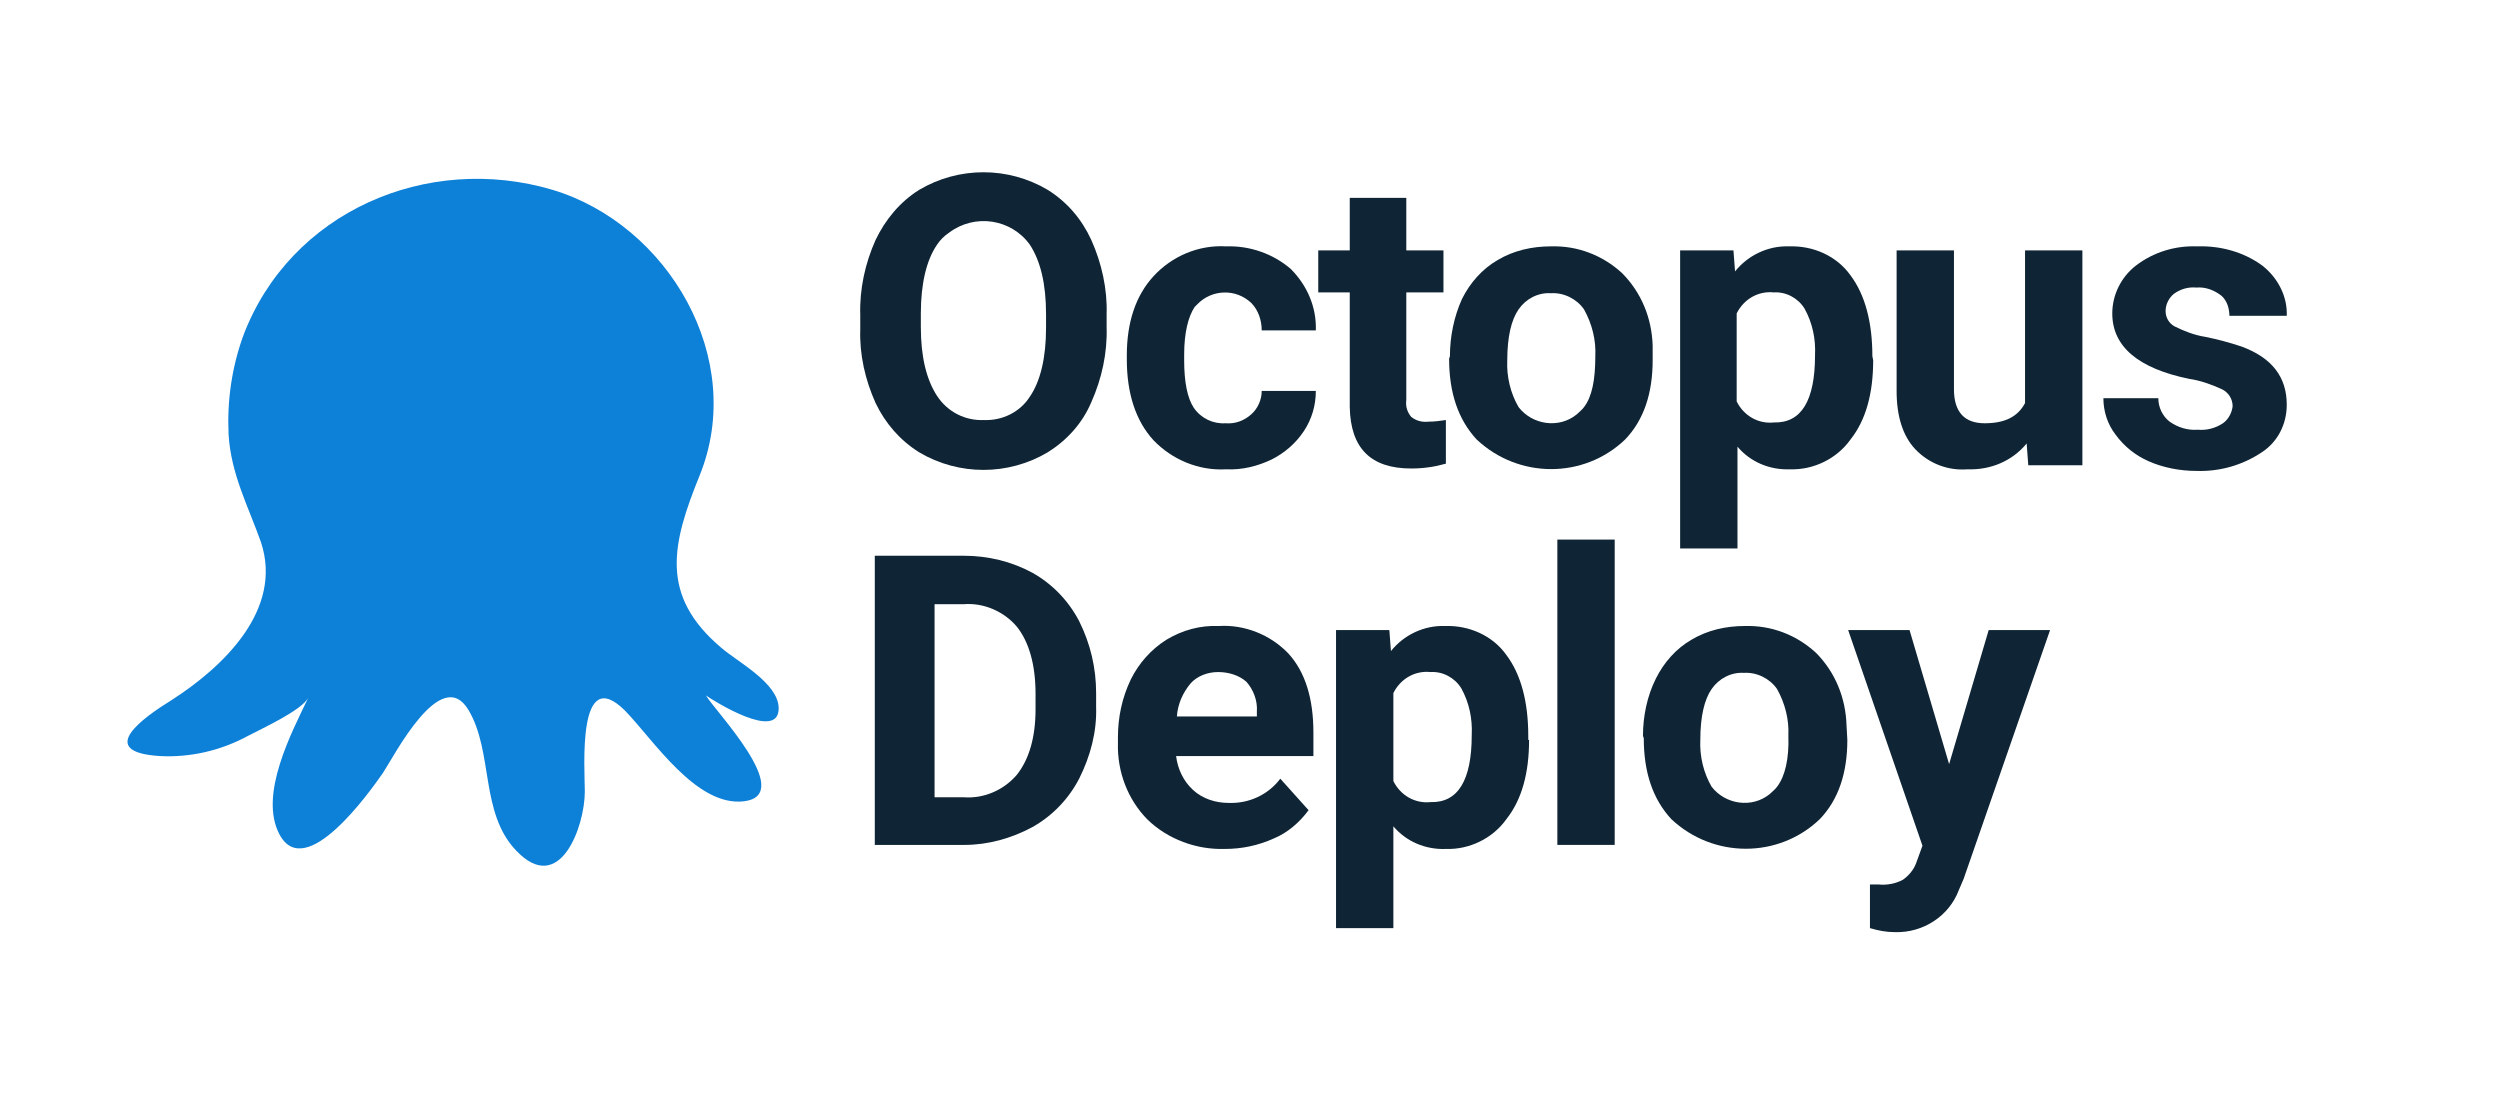
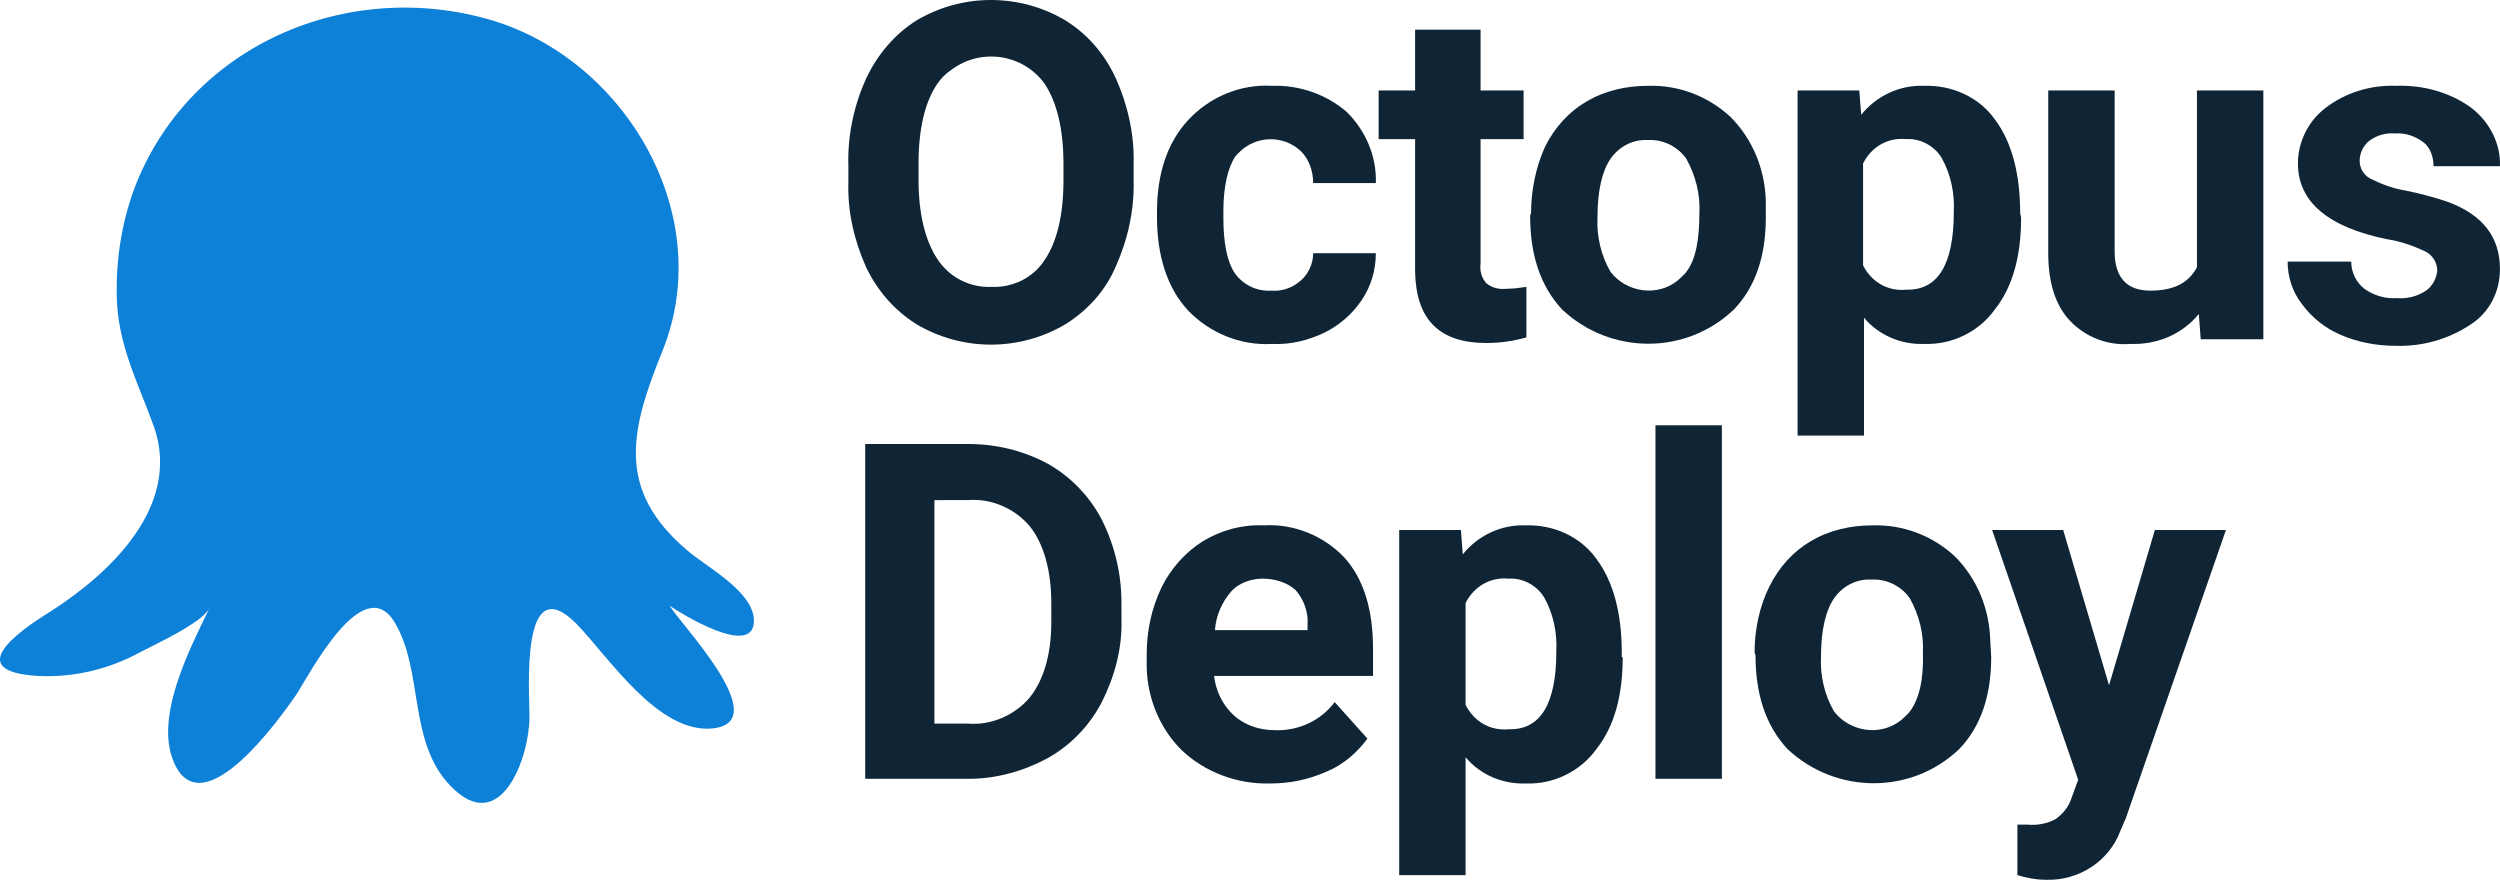
- <svg xmlns="http://www.w3.org/2000/svg" version="1.1" id="Logos" x="0px" y="0px" viewBox="0 0 309.5 135.8" style="enable-background:new 0 0 309.5 135.8;" xml:space="preserve">
-   <style type="text/css">
- 	.st0{fill:#0F2535;}
- 	.st1{fill:#0D80D8;}
- </style>
-   <path class="st0" d="M137,40.5c0.1,3.2-0.6,6.4-1.9,9.3c-1.1,2.6-3,4.7-5.4,6.2c-4.9,2.9-11,2.9-15.9,0c-2.4-1.5-4.2-3.6-5.4-6.1  c-1.3-2.9-2-6-1.9-9.1V39c-0.1-3.2,0.6-6.4,1.9-9.3c1.2-2.5,3-4.7,5.4-6.2c4.9-2.9,11-2.9,15.9,0c2.4,1.5,4.2,3.6,5.4,6.2  c1.3,2.9,2,6.1,1.9,9.2V40.5z M129.5,38.9c0-3.8-0.7-6.6-2-8.6c-2.3-3.2-6.8-3.9-10-1.5c-0.6,0.4-1.1,0.9-1.5,1.5  c-1.3,1.9-2,4.8-2,8.5v1.7c0,3.7,0.7,6.5,2,8.5c1.3,2,3.5,3.1,5.8,3c2.3,0.1,4.5-1,5.7-2.9c1.3-1.9,2-4.8,2-8.5L129.5,38.9z" />
-   <path class="st0" d="M151.7,52.4c1.2,0.1,2.3-0.3,3.2-1.1c0.8-0.7,1.3-1.8,1.3-2.9h6.7c0,1.8-0.5,3.5-1.5,5c-1,1.5-2.4,2.7-4,3.5  c-1.7,0.8-3.6,1.3-5.6,1.2c-3.4,0.2-6.7-1.2-9-3.6c-2.2-2.4-3.3-5.8-3.3-10V44c0-4.1,1.1-7.4,3.3-9.8c2.3-2.5,5.6-3.9,9-3.7  c2.9-0.1,5.8,0.9,8,2.8c2,2,3.2,4.7,3.1,7.6h-6.7c0-1.2-0.4-2.5-1.3-3.4c-1.9-1.8-4.9-1.7-6.7,0.2c-0.1,0.1-0.2,0.2-0.3,0.3  c-0.8,1.2-1.3,3.2-1.3,5.9v0.7c0,2.7,0.4,4.7,1.2,5.9C148.7,51.8,150.2,52.5,151.7,52.4z" />
-   <path class="st0" d="M174.1,24.5V31h4.6v5.2h-4.6v13.3c-0.1,0.8,0.1,1.5,0.6,2.1c0.6,0.5,1.4,0.7,2.2,0.6c0.7,0,1.4-0.1,2.1-0.2v5.4  c-1.4,0.4-2.8,0.6-4.3,0.6c-5,0-7.5-2.5-7.6-7.6V36.2h-3.9V31h3.9v-6.5H174.1z" />
-   <path class="st0" d="M179.5,44.1c0-2.4,0.5-4.9,1.5-7.1c1-2,2.5-3.7,4.4-4.8c2-1.2,4.3-1.7,6.6-1.7c3.3-0.1,6.4,1.1,8.8,3.3  c2.4,2.4,3.7,5.6,3.8,9v1.8c0,4.1-1.1,7.4-3.4,9.8c-5.1,4.9-13.2,4.9-18.4,0c-2.3-2.5-3.4-5.8-3.4-10L179.5,44.1z M186.6,44.6  c-0.1,2,0.4,4.1,1.4,5.8c1.7,2.2,5,2.7,7.2,0.9c0.3-0.3,0.7-0.6,0.9-0.9c1-1.3,1.4-3.4,1.4-6.3c0.1-2-0.4-4-1.4-5.8  c-0.9-1.3-2.5-2.1-4.1-2c-1.6-0.1-3.1,0.7-4,2C187.1,39.6,186.6,41.7,186.6,44.6z" />
-   <path class="st0" d="M231.9,44.6c0,4.1-0.9,7.4-2.8,9.8c-1.7,2.4-4.6,3.8-7.5,3.7c-2.5,0.1-4.9-0.9-6.5-2.8v12.6h-7.1V31h6.6  l0.2,2.6c1.6-2,4.1-3.2,6.7-3.1c3-0.1,5.9,1.2,7.6,3.6c1.8,2.4,2.7,5.8,2.7,10L231.9,44.6z M224.7,44c0.1-2-0.3-4-1.3-5.8  c-0.8-1.3-2.3-2.1-3.8-2c-1.9-0.2-3.7,0.8-4.6,2.6v10.9c0.9,1.8,2.7,2.8,4.6,2.6C223,52.4,224.7,49.6,224.7,44z" />
-   <path class="st0" d="M250.9,54.9c-1.8,2.2-4.5,3.3-7.3,3.2c-2.4,0.2-4.8-0.7-6.5-2.5c-1.5-1.6-2.3-4-2.3-7.2V31h7.1v17.2  c0,2.8,1.3,4.2,3.8,4.2s4.1-0.8,5-2.5V31h7.1v26.6h-6.7L250.9,54.9z" />
-   <path class="st0" d="M276.4,50.3c0-0.9-0.5-1.7-1.3-2.1c-1.3-0.6-2.7-1.1-4.1-1.3c-6.3-1.3-9.5-4-9.5-8.1c0-2.3,1.1-4.5,2.9-5.9  c2.2-1.7,4.9-2.5,7.6-2.4c2.9-0.1,5.8,0.7,8.1,2.4c1.9,1.5,3.1,3.8,3,6.2H276c0-0.9-0.3-1.9-1-2.5c-0.9-0.7-2-1.1-3.1-1  c-1-0.1-2,0.2-2.8,0.8c-0.6,0.5-1,1.3-1,2.1c0,0.8,0.4,1.5,1.1,1.9c1.2,0.6,2.5,1.1,3.8,1.3c1.5,0.3,3,0.7,4.5,1.2  c3.8,1.4,5.6,3.8,5.6,7.2c0,2.4-1.1,4.6-3.1,5.9c-2.4,1.6-5.2,2.4-8.1,2.3c-2,0-4.1-0.4-5.9-1.2c-1.6-0.7-3-1.8-4.1-3.3  c-1-1.3-1.5-2.9-1.5-4.5h6.8c0,1.1,0.5,2.2,1.4,2.9c1,0.7,2.2,1.1,3.5,1c1.1,0.1,2.2-0.2,3.1-0.8C275.9,51.9,276.3,51.1,276.4,50.3z  " />
-   <path class="st0" d="M108.3,104.6V68.8h11c3,0,5.9,0.7,8.5,2.1c2.5,1.4,4.5,3.5,5.8,6c1.4,2.8,2.1,5.8,2.1,8.9v1.7  c0.1,3.1-0.7,6.1-2.1,8.9c-1.3,2.5-3.3,4.6-5.8,6c-2.6,1.4-5.5,2.2-8.4,2.2L108.3,104.6z M115.7,74.8v23.9h3.6  c2.5,0.2,5-0.9,6.6-2.8c1.5-1.9,2.3-4.6,2.3-8.1v-1.9c0-3.6-0.8-6.4-2.3-8.3c-1.6-1.9-4.1-3-6.6-2.8L115.7,74.8z" />
-   <path class="st0" d="M151.6,105.1c-3.5,0.1-7-1.2-9.5-3.6c-2.5-2.5-3.8-6-3.7-9.5v-0.7c0-2.5,0.5-4.9,1.6-7.2c1-2,2.5-3.7,4.4-4.9  c2-1.2,4.2-1.8,6.5-1.7c3.2-0.2,6.4,1.1,8.6,3.4c2.1,2.3,3.1,5.6,3.1,9.8v2.9h-17c0.2,1.6,0.9,3.1,2.1,4.2c1.2,1.1,2.8,1.6,4.4,1.6  c2.5,0.1,4.9-1,6.4-3l3.5,3.9c-1.1,1.5-2.6,2.8-4.3,3.5C155.7,104.7,153.7,105.1,151.6,105.1z M150.8,83.2c-1.3,0-2.6,0.5-3.4,1.4  c-1,1.2-1.6,2.6-1.7,4.1h9.9v-0.6c0.1-1.3-0.4-2.7-1.3-3.7C153.4,83.6,152.1,83.2,150.8,83.2z" />
-   <path class="st0" d="M189.3,91.6c0,4.1-0.9,7.4-2.8,9.8c-1.7,2.4-4.6,3.8-7.5,3.7c-2.5,0.1-4.9-0.9-6.5-2.8v12.6h-7.1V78h6.6  l0.2,2.6c1.6-2,4.1-3.2,6.7-3.1c3-0.1,5.9,1.2,7.6,3.6c1.8,2.4,2.7,5.8,2.7,10V91.6z M182.2,91c0.1-2-0.3-4-1.3-5.8  c-0.8-1.3-2.3-2.1-3.8-2c-1.9-0.2-3.7,0.8-4.6,2.6v10.9c0.9,1.8,2.7,2.8,4.6,2.6C180.5,99.4,182.2,96.6,182.2,91z" />
-   <path class="st0" d="M199.9,104.6h-7.1V66.8h7.1V104.6z" />
-   <path class="st0" d="M203.4,91.1c0-2.4,0.5-4.9,1.6-7.1c1-2,2.5-3.7,4.4-4.8c2-1.2,4.3-1.7,6.6-1.7c3.3-0.1,6.4,1.1,8.8,3.3  c2.4,2.4,3.7,5.6,3.8,9l0.1,1.8c0,4.1-1.1,7.4-3.4,9.8c-5.1,4.9-13.2,4.9-18.4,0c-2.3-2.5-3.4-5.8-3.4-10L203.4,91.1z M210.5,91.6  c-0.1,2,0.4,4.1,1.4,5.8c1.7,2.2,5,2.7,7.2,0.9c0.3-0.3,0.7-0.6,0.9-0.9c1-1.3,1.5-3.5,1.4-6.3c0.1-2-0.4-4-1.4-5.8  c-0.9-1.3-2.5-2.1-4.1-2c-1.6-0.1-3.1,0.7-4,2C211,86.6,210.5,88.7,210.5,91.6z" />
-   <path class="st0" d="M241.3,94.6l4.9-16.6h7.6l-10.7,30.8l-0.6,1.4c-1.2,3.2-4.4,5.3-7.9,5.2c-1.1,0-2.1-0.2-3.1-0.5v-5.4h1.1  c1,0.1,2.1-0.1,3-0.6c0.7-0.5,1.3-1.2,1.6-2l0.8-2.2L228.8,78h7.6L241.3,94.6z" />
-   <path class="st1" d="M21.2,86.7c6.4-4.1,13.9-11.2,11.1-19.6c-1.6-4.5-3.7-8.4-4-13.3c-0.2-4.2,0.4-8.3,1.8-12.2  c5.8-15.4,22.8-22.7,38.3-18.1c14.3,4.3,24.1,20.9,18.2,35.4c-3.4,8.4-5,14.8,2.7,21.3c2.1,1.8,7.1,4.4,7.1,7.5c0,4.1-8-0.9-9-1.6  c1,1.8,11.2,12.3,4.7,13.1c-5.9,0.7-11.2-7.6-14.7-11.2c-6-6-5,7.2-5,10c0,4.3-3.1,13-8.5,7.3c-4.5-4.7-2.8-12.2-5.9-17.4  c-3.4-5.7-9.2,5.7-10.6,7.8c-1.6,2.3-9.6,13.6-12.8,7.6c-2.6-4.9,1.5-12.6,3.6-17c-0.7,1.6-6,4-7.5,4.8c-3.3,1.8-7.1,2.7-10.9,2.5  C11.7,93.1,17.8,88.8,21.2,86.7L21.2,86.7z" />
+ <svg xmlns="http://www.w3.org/2000/svg" version="1.1" id="Logos" x="0px" y="0px" width="259.116px" height="91.19px" viewBox="15.3 104.854 259.116 91.19" enable-background="new 15.3 104.854 259.116 91.19" xml:space="preserve">
+   <path fill="#0F2535" d="M132.795,123.441c0.097,3.102-0.582,6.204-1.842,9.015c-1.066,2.52-2.908,4.556-5.234,6.01  c-4.75,2.811-10.662,2.811-15.412,0c-2.327-1.454-4.071-3.49-5.234-5.913c-1.26-2.811-1.938-5.816-1.842-8.821v-1.745  c-0.097-3.102,0.582-6.204,1.842-9.015c1.163-2.423,2.908-4.556,5.234-6.01c4.75-2.811,10.662-2.811,15.412,0  c2.327,1.454,4.071,3.489,5.234,6.01c1.26,2.811,1.938,5.913,1.842,8.917V123.441z M125.525,121.89c0-3.683-0.678-6.397-1.938-8.336  c-2.229-3.102-6.591-3.78-9.693-1.454c-0.582,0.388-1.066,0.873-1.454,1.454c-1.26,1.842-1.938,4.653-1.938,8.239v1.648  c0,3.586,0.678,6.301,1.938,8.239s3.393,3.005,5.622,2.908c2.229,0.097,4.362-0.969,5.525-2.811c1.26-1.841,1.938-4.652,1.938-8.239  V121.89z" />
+   <path fill="#0F2535" d="M147.043,134.976c1.164,0.097,2.229-0.291,3.102-1.066c0.775-0.679,1.26-1.745,1.26-2.811h6.495  c0,1.745-0.485,3.393-1.455,4.847c-0.969,1.454-2.326,2.617-3.877,3.393c-1.647,0.775-3.489,1.26-5.428,1.163  c-3.296,0.194-6.495-1.163-8.724-3.49c-2.133-2.326-3.199-5.622-3.199-9.693v-0.485c0-3.974,1.066-7.173,3.199-9.499  c2.229-2.423,5.428-3.78,8.724-3.586c2.811-0.097,5.622,0.872,7.754,2.714c1.939,1.938,3.102,4.556,3.006,7.367h-6.495  c0-1.163-0.388-2.423-1.26-3.295c-1.842-1.745-4.75-1.648-6.495,0.194c-0.097,0.097-0.194,0.194-0.291,0.291  c-0.775,1.164-1.26,3.102-1.26,5.719v0.678c0,2.617,0.388,4.556,1.163,5.719C144.136,134.394,145.59,135.073,147.043,134.976z" />
+   <path fill="#0F2535" d="M168.756,107.932v6.3h4.459v5.041h-4.459v12.892c-0.097,0.775,0.098,1.454,0.582,2.035  c0.582,0.485,1.357,0.679,2.133,0.582c0.678,0,1.356-0.097,2.035-0.194v5.234c-1.357,0.388-2.715,0.582-4.168,0.582  c-4.847,0-7.27-2.423-7.367-7.367v-13.764h-3.78v-5.041h3.78v-6.3H168.756z" />
+   <path fill="#0F2535" d="M173.99,126.931c0-2.327,0.484-4.75,1.454-6.882c0.97-1.938,2.423-3.586,4.265-4.652  c1.939-1.164,4.168-1.648,6.397-1.648c3.198-0.097,6.204,1.066,8.53,3.199c2.326,2.326,3.586,5.428,3.684,8.724v1.745  c0,3.974-1.066,7.173-3.296,9.5c-4.944,4.75-12.795,4.75-17.835,0c-2.23-2.423-3.296-5.622-3.296-9.693L173.99,126.931z   M180.873,127.415c-0.098,1.939,0.387,3.974,1.356,5.622c1.647,2.132,4.847,2.617,6.979,0.873c0.29-0.291,0.678-0.582,0.871-0.873  c0.971-1.26,1.357-3.295,1.357-6.106c0.098-1.938-0.387-3.877-1.357-5.622c-0.871-1.26-2.422-2.036-3.974-1.938  c-1.551-0.097-3.005,0.678-3.877,1.938S180.873,124.604,180.873,127.415z" />
+   <path fill="#0F2535" d="M224.781,127.415c0,3.974-0.871,7.173-2.713,9.5c-1.648,2.326-4.459,3.683-7.271,3.586  c-2.423,0.097-4.749-0.873-6.3-2.714V150h-6.883v-35.768h6.397l0.194,2.521c1.551-1.938,3.975-3.102,6.494-3.005  c2.908-0.097,5.719,1.163,7.367,3.489c1.744,2.327,2.617,5.622,2.617,9.693L224.781,127.415z M217.803,126.833  c0.098-1.938-0.291-3.877-1.26-5.622c-0.775-1.26-2.229-2.035-3.684-1.938c-1.842-0.194-3.586,0.775-4.459,2.52v10.565  c0.873,1.745,2.617,2.714,4.459,2.521C216.155,134.976,217.803,132.262,217.803,126.833z" />
+   <path fill="#0F2535" d="M243.199,137.399c-1.745,2.132-4.362,3.199-7.076,3.102c-2.326,0.194-4.652-0.679-6.301-2.423  c-1.454-1.551-2.229-3.877-2.229-6.979v-16.866h6.882v16.672c0,2.714,1.26,4.071,3.684,4.071s3.975-0.775,4.847-2.423v-18.32h6.882  v25.784h-6.494L243.199,137.399z" />
+   <path fill="#0F2535" d="M267.916,132.94c0-0.873-0.484-1.648-1.26-2.036c-1.26-0.582-2.617-1.066-3.975-1.26  c-6.106-1.26-9.209-3.877-9.209-7.852c0-2.229,1.066-4.362,2.812-5.719c2.133-1.647,4.749-2.423,7.366-2.326  c2.812-0.097,5.623,0.679,7.852,2.326c1.842,1.454,3.006,3.684,2.908,6.01h-6.882c0-0.873-0.291-1.842-0.97-2.423  c-0.872-0.678-1.938-1.066-3.004-0.969c-0.97-0.097-1.939,0.194-2.715,0.775c-0.582,0.485-0.969,1.26-0.969,2.036  s0.387,1.454,1.066,1.842c1.162,0.582,2.423,1.066,3.683,1.26c1.454,0.291,2.908,0.679,4.362,1.164  c3.684,1.357,5.428,3.683,5.428,6.979c0,2.326-1.066,4.458-3.005,5.719c-2.326,1.551-5.04,2.326-7.851,2.229  c-1.939,0-3.975-0.388-5.72-1.164c-1.551-0.678-2.907-1.745-3.974-3.198c-0.97-1.26-1.454-2.811-1.454-4.362h6.591  c0,1.066,0.484,2.133,1.357,2.811c0.969,0.679,2.133,1.066,3.393,0.969c1.066,0.097,2.133-0.193,3.005-0.775  C267.432,134.491,267.818,133.716,267.916,132.94z" />
+   <path fill="#0F2535" d="M104.976,185.574v-34.701h10.663c2.908,0,5.719,0.678,8.239,2.035c2.423,1.357,4.362,3.393,5.622,5.815  c1.357,2.714,2.036,5.622,2.036,8.627v1.647c0.097,3.006-0.678,5.913-2.036,8.627c-1.26,2.424-3.199,4.459-5.622,5.816  c-2.521,1.356-5.332,2.133-8.143,2.133H104.976z M112.148,156.688v23.166h3.49c2.423,0.194,4.847-0.872,6.397-2.714  c1.454-1.842,2.229-4.459,2.229-7.852v-1.842c0-3.489-0.776-6.203-2.229-8.045c-1.551-1.842-3.974-2.908-6.397-2.715  L112.148,156.688z" />
+   <path fill="#0F2535" d="M146.947,186.059c-3.393,0.097-6.785-1.164-9.208-3.49c-2.423-2.423-3.684-5.815-3.586-9.208v-0.679  c0-2.424,0.485-4.75,1.551-6.979c0.969-1.939,2.423-3.587,4.265-4.75c1.938-1.163,4.071-1.744,6.3-1.648  c3.102-0.193,6.204,1.066,8.335,3.297c2.036,2.229,3.006,5.428,3.006,9.498v2.812h-16.479c0.194,1.551,0.873,3.005,2.036,4.071  s2.714,1.551,4.265,1.551c2.423,0.097,4.75-0.969,6.204-2.908l3.393,3.78c-1.066,1.454-2.52,2.714-4.168,3.393  C150.921,185.67,148.982,186.059,146.947,186.059z M146.171,164.83c-1.26,0-2.521,0.484-3.296,1.357  c-0.969,1.163-1.551,2.52-1.647,3.975h9.596v-0.582c0.097-1.26-0.388-2.617-1.26-3.586  C148.691,165.219,147.431,164.83,146.171,164.83z" />
+   <path fill="#0F2535" d="M183.489,172.973c0,3.975-0.872,7.173-2.714,9.499c-1.648,2.326-4.459,3.684-7.27,3.587  c-2.424,0.097-4.75-0.873-6.301-2.715v12.213h-6.882V159.79h6.397l0.193,2.521c1.551-1.939,3.975-3.102,6.494-3.006  c2.908-0.096,5.719,1.164,7.367,3.49c1.744,2.326,2.617,5.622,2.617,9.693v0.484H183.489z M176.607,172.391  c0.098-1.938-0.291-3.877-1.26-5.621c-0.775-1.261-2.229-2.036-3.684-1.939c-1.842-0.193-3.586,0.775-4.459,2.521v10.565  c0.873,1.744,2.617,2.714,4.459,2.52C174.959,180.533,176.607,177.818,176.607,172.391z" />
+   <path fill="#0F2535" d="M193.764,185.574h-6.882v-36.641h6.882V185.574z" />
+   <path fill="#0F2535" d="M197.156,172.488c0-2.326,0.485-4.75,1.551-6.883c0.97-1.938,2.424-3.586,4.266-4.652  c1.938-1.163,4.168-1.648,6.397-1.648c3.198-0.096,6.204,1.066,8.53,3.199c2.326,2.326,3.586,5.428,3.683,8.724l0.097,1.745  c0,3.975-1.066,7.173-3.295,9.499c-4.943,4.749-12.795,4.749-17.836,0c-2.229-2.423-3.295-5.622-3.295-9.692L197.156,172.488z   M204.039,172.973c-0.098,1.938,0.387,3.975,1.357,5.622c1.646,2.132,4.846,2.616,6.979,0.872c0.291-0.291,0.678-0.582,0.872-0.872  c0.97-1.261,1.454-3.393,1.356-6.106c0.098-1.939-0.387-3.877-1.356-5.623c-0.872-1.26-2.423-2.035-3.974-1.938  c-1.551-0.098-3.006,0.678-3.877,1.938C204.523,168.126,204.039,170.162,204.039,172.973z" />
+   <path fill="#0F2535" d="M233.894,175.881l4.749-16.091h7.367l-10.371,29.854l-0.582,1.357c-1.163,3.102-4.266,5.137-7.658,5.04  c-1.065,0-2.035-0.194-3.004-0.484v-5.234h1.066c0.969,0.097,2.035-0.097,2.907-0.581c0.679-0.485,1.261-1.164,1.552-1.939  l0.775-2.133l-8.918-25.88h7.366L233.894,175.881z" />
+   <path fill="#0D80D8" d="M20.549,168.223c6.204-3.974,13.473-10.855,10.759-18.998c-1.551-4.362-3.586-8.142-3.877-12.892  c-0.194-4.071,0.388-8.045,1.745-11.826c5.622-14.927,22.1-22.003,37.124-17.544c13.861,4.168,23.36,20.258,17.642,34.313  c-3.296,8.142-4.847,14.346,2.617,20.646c2.036,1.745,6.882,4.266,6.882,7.271c0,3.974-7.754-0.872-8.724-1.551  c0.969,1.745,10.856,11.923,4.556,12.698c-5.719,0.678-10.856-7.367-14.249-10.857c-5.816-5.815-4.847,6.979-4.847,9.693  c0,4.168-3.005,12.602-8.239,7.076c-4.362-4.556-2.714-11.825-5.719-16.865c-3.296-5.525-8.917,5.524-10.274,7.561  c-1.551,2.229-9.306,13.182-12.407,7.366c-2.521-4.749,1.454-12.214,3.489-16.478c-0.678,1.551-5.816,3.877-7.27,4.652  c-3.199,1.744-6.882,2.617-10.565,2.423C11.341,174.427,17.253,170.258,20.549,168.223L20.549,168.223z" />
</svg>
